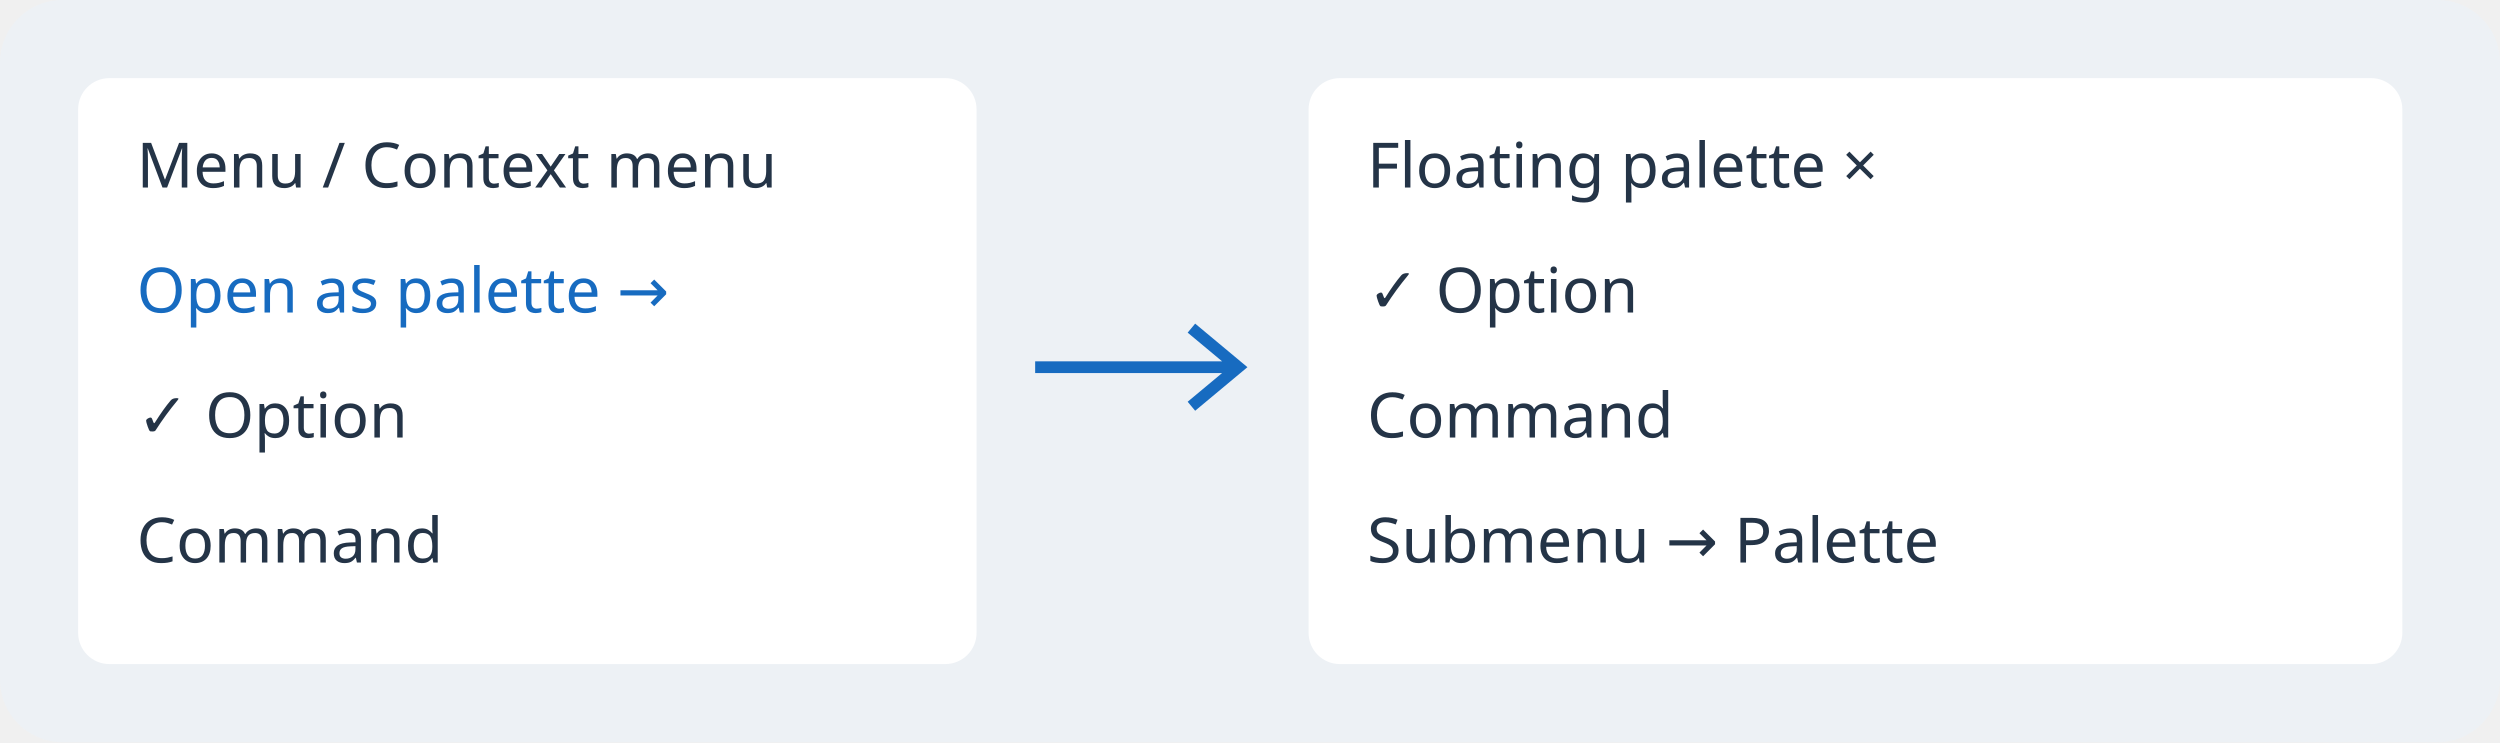
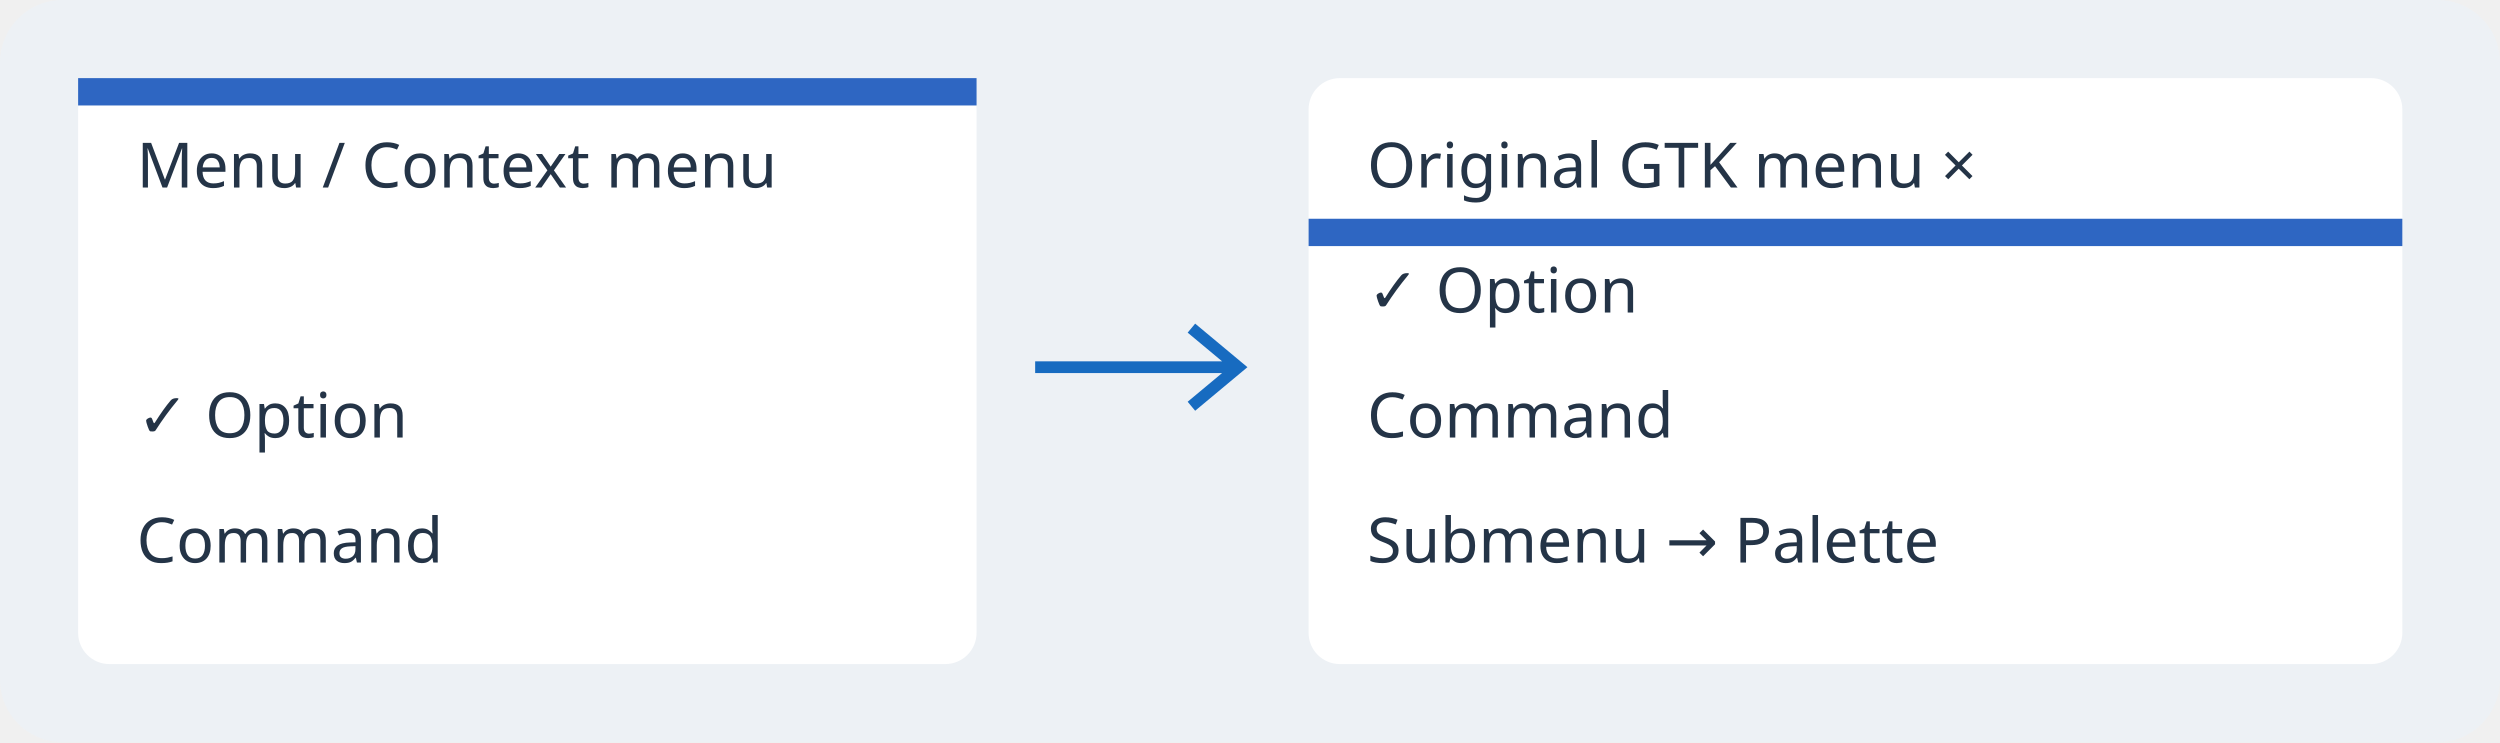
<svg xmlns="http://www.w3.org/2000/svg" width="640" height="190" viewBox="0 0 640 190">
  <rect width="640" height="190" rx="16" fill="#edf1f5" />
  <g font-family="sans-serif" font-size="16" fill="#243447">
    <rect x="20" y="20" width="230" height="150" rx="8" fill="white" />
    <text x="35" y="48">Menu / Context menu</text>
-     <text x="35" y="80" fill="#176bc0">Open as palette →</text>
+     <rect x="20" y="20" width="230" height="7" fill="#2e66c2" />
    <text x="35" y="112">✓ Option</text>
    <text x="35" y="144">Command</text>
    <rect x="335" y="20" width="280" height="150" rx="8" fill="white" />
-     <text x="350" y="48">Floating palette             ×</text>
+     <text x="350" y="48">Original GTK menu          ×</text>
+     <rect x="335" y="56" width="280" height="7" fill="#2e66c2" />
    <text x="350" y="80">✓ Option</text>
    <text x="350" y="112">Command</text>
    <text x="350" y="144">Submenu → Palette</text>
    <path d="M265 94h52m-12-10 12 10-12 10" fill="none" stroke="#176bc0" stroke-width="3" />
  </g>
</svg>
